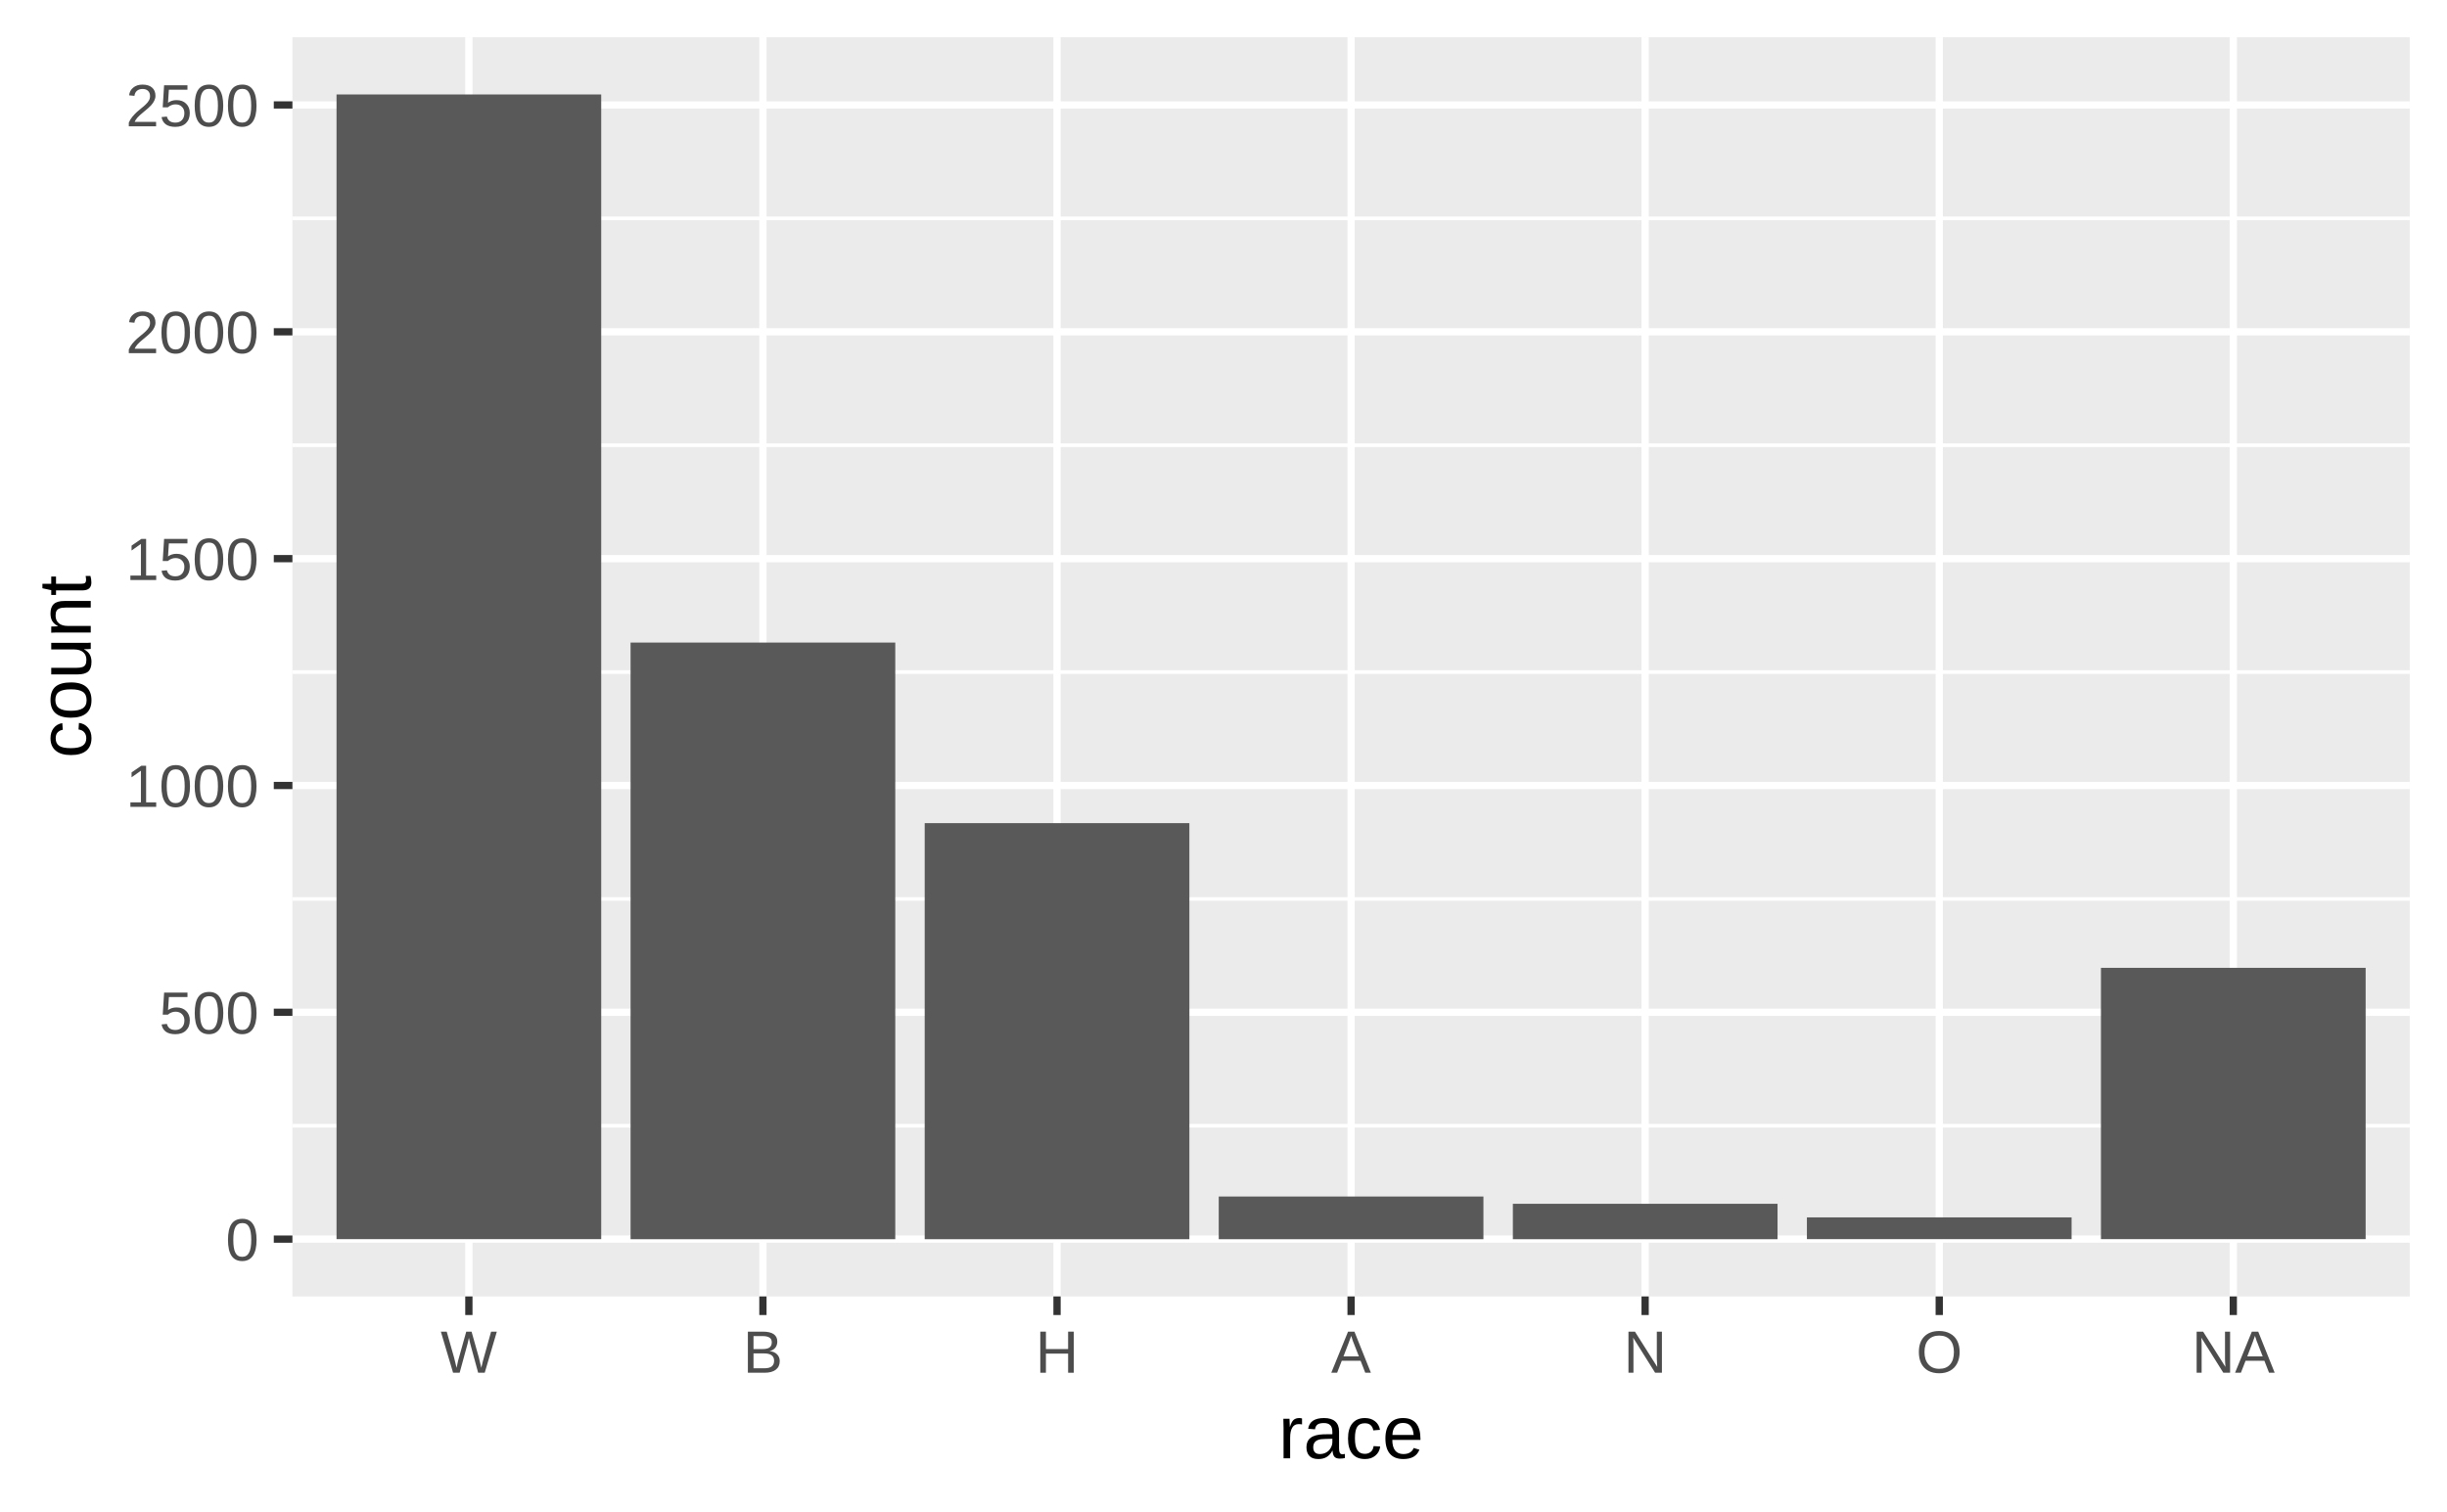
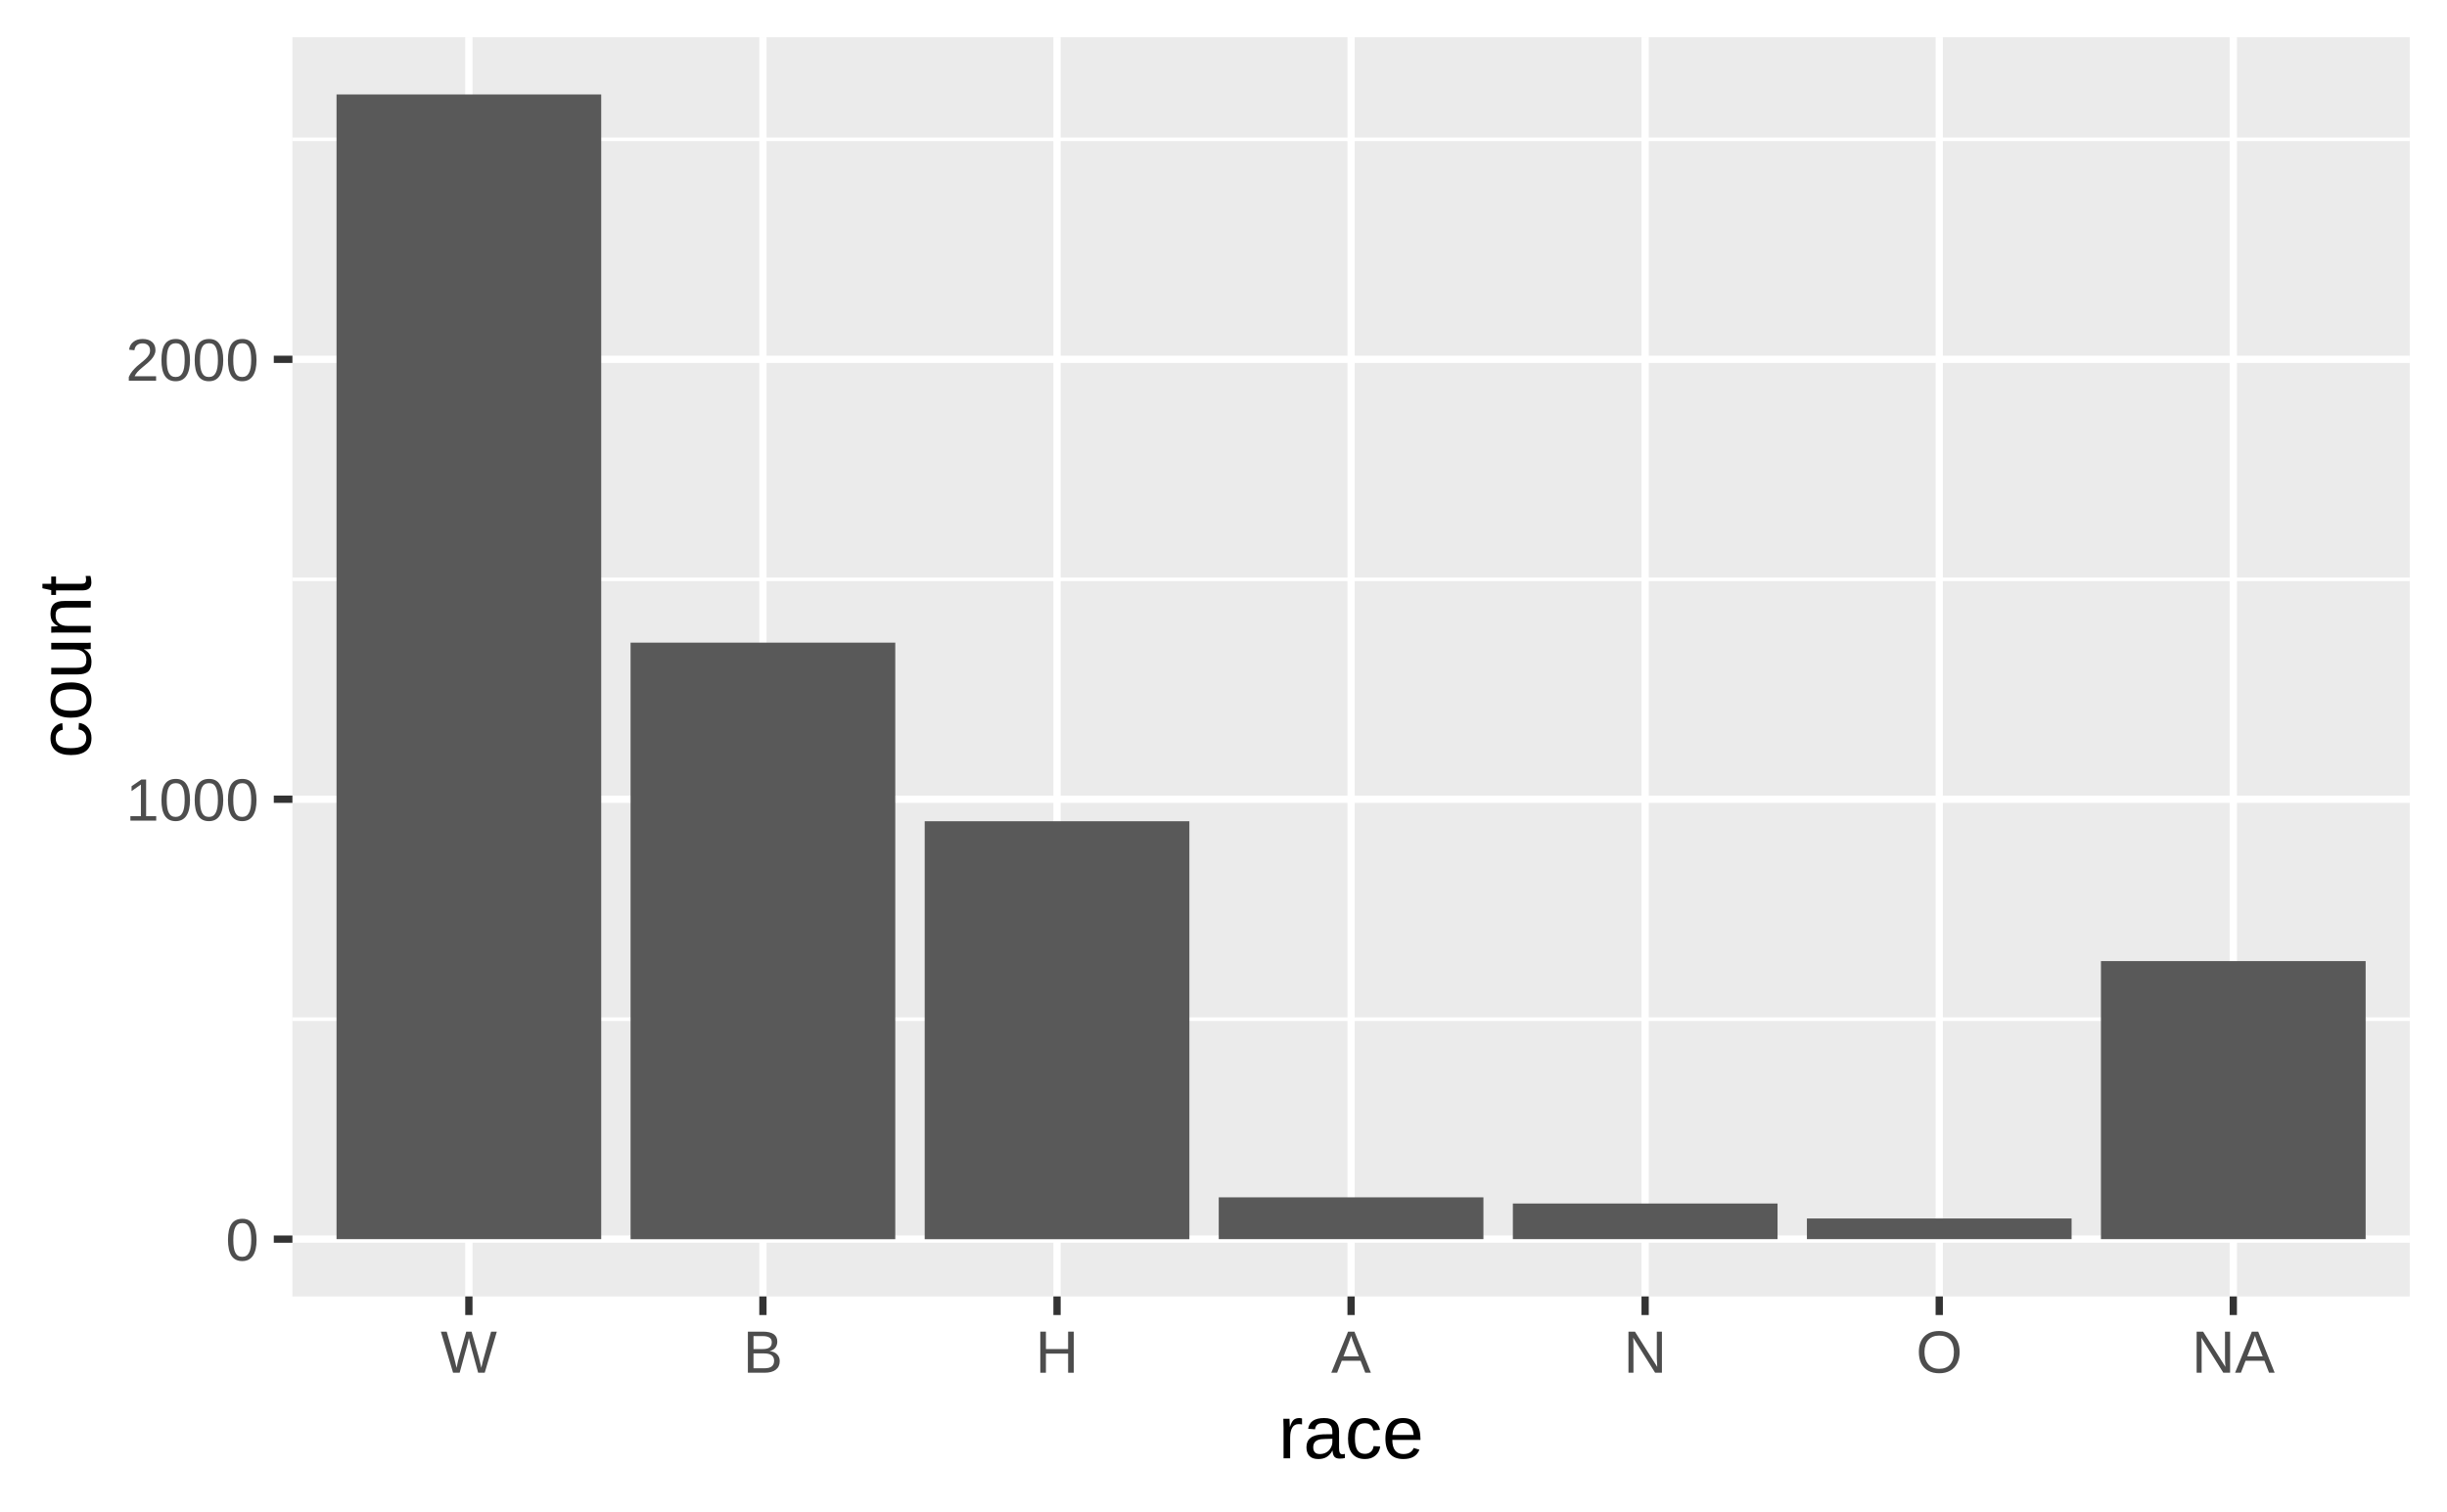
<svg xmlns="http://www.w3.org/2000/svg" viewBox="0 0 360.00 222.48">
  <defs>
    <style type="text/css">
    line, polyline, polygon, path, rect, circle {
      fill: none;
      stroke: #000000;
      stroke-linecap: round;
      stroke-linejoin: round;
      stroke-miterlimit: 10.00;
    }
  </style>
  </defs>
  <rect width="100%" height="100%" style="stroke: none; fill: #FFFFFF;" />
  <rect x="0" y="0.00" width="360.00" height="222.48" style="stroke-width: 1.07; stroke: #FFFFFF; fill: #FFFFFF;" />
  <defs>
    <clipPath id="cpNDMuMDJ8MzU0LjUyfDE5MC43Nnw1LjQ4">
      <rect x="43.02" y="5.48" width="311.50" height="185.28" />
    </clipPath>
  </defs>
  <rect x="43.02" y="5.48" width="311.50" height="185.28" style="stroke-width: 1.07; stroke: none; fill: #EBEBEB;" clip-path="url(#cpNDMuMDJ8MzU0LjUyfDE5MC43Nnw1LjQ4)" />
-   <polyline points="43.02,165.64 354.52,165.64 " style="stroke-width: 0.53; stroke: #FFFFFF; stroke-linecap: butt;" clip-path="url(#cpNDMuMDJ8MzU0LjUyfDE5MC43Nnw1LjQ4)" />
-   <polyline points="43.02,132.27 354.52,132.27 " style="stroke-width: 0.53; stroke: #FFFFFF; stroke-linecap: butt;" clip-path="url(#cpNDMuMDJ8MzU0LjUyfDE5MC43Nnw1LjQ4)" />
-   <polyline points="43.02,98.89 354.52,98.89 " style="stroke-width: 0.53; stroke: #FFFFFF; stroke-linecap: butt;" clip-path="url(#cpNDMuMDJ8MzU0LjUyfDE5MC43Nnw1LjQ4)" />
-   <polyline points="43.02,65.51 354.52,65.51 " style="stroke-width: 0.53; stroke: #FFFFFF; stroke-linecap: butt;" clip-path="url(#cpNDMuMDJ8MzU0LjUyfDE5MC43Nnw1LjQ4)" />
-   <polyline points="43.02,32.13 354.52,32.13 " style="stroke-width: 0.53; stroke: #FFFFFF; stroke-linecap: butt;" clip-path="url(#cpNDMuMDJ8MzU0LjUyfDE5MC43Nnw1LjQ4)" />
+   <polyline points="43.02,149.97 354.52,149.97 " style="stroke-width: 0.53; stroke: #FFFFFF; stroke-linecap: butt;" clip-path="url(#cpNDMuMDJ8MzU0LjUyfDE5MC43Nnw1LjQ4)" />
+   <polyline points="43.02,85.24 354.52,85.24 " style="stroke-width: 0.53; stroke: #FFFFFF; stroke-linecap: butt;" clip-path="url(#cpNDMuMDJ8MzU0LjUyfDE5MC43Nnw1LjQ4)" />
+   <polyline points="43.02,20.50 354.52,20.50 " style="stroke-width: 0.53; stroke: #FFFFFF; stroke-linecap: butt;" clip-path="url(#cpNDMuMDJ8MzU0LjUyfDE5MC43Nnw1LjQ4)" />
  <polyline points="43.02,182.33 354.52,182.33 " style="stroke-width: 1.07; stroke: #FFFFFF; stroke-linecap: butt;" clip-path="url(#cpNDMuMDJ8MzU0LjUyfDE5MC43Nnw1LjQ4)" />
-   <polyline points="43.02,148.95 354.52,148.95 " style="stroke-width: 1.07; stroke: #FFFFFF; stroke-linecap: butt;" clip-path="url(#cpNDMuMDJ8MzU0LjUyfDE5MC43Nnw1LjQ4)" />
-   <polyline points="43.02,115.58 354.52,115.58 " style="stroke-width: 1.07; stroke: #FFFFFF; stroke-linecap: butt;" clip-path="url(#cpNDMuMDJ8MzU0LjUyfDE5MC43Nnw1LjQ4)" />
-   <polyline points="43.02,82.20 354.52,82.20 " style="stroke-width: 1.07; stroke: #FFFFFF; stroke-linecap: butt;" clip-path="url(#cpNDMuMDJ8MzU0LjUyfDE5MC43Nnw1LjQ4)" />
-   <polyline points="43.02,48.82 354.52,48.82 " style="stroke-width: 1.07; stroke: #FFFFFF; stroke-linecap: butt;" clip-path="url(#cpNDMuMDJ8MzU0LjUyfDE5MC43Nnw1LjQ4)" />
-   <polyline points="43.02,15.44 354.52,15.44 " style="stroke-width: 1.07; stroke: #FFFFFF; stroke-linecap: butt;" clip-path="url(#cpNDMuMDJ8MzU0LjUyfDE5MC43Nnw1LjQ4)" />
+   <polyline points="43.02,117.60 354.52,117.60 " style="stroke-width: 1.07; stroke: #FFFFFF; stroke-linecap: butt;" clip-path="url(#cpNDMuMDJ8MzU0LjUyfDE5MC43Nnw1LjQ4)" />
+   <polyline points="43.02,52.87 354.52,52.87 " style="stroke-width: 1.07; stroke: #FFFFFF; stroke-linecap: butt;" clip-path="url(#cpNDMuMDJ8MzU0LjUyfDE5MC43Nnw1LjQ4)" />
  <polyline points="68.98,190.76 68.98,5.48 " style="stroke-width: 1.07; stroke: #FFFFFF; stroke-linecap: butt;" clip-path="url(#cpNDMuMDJ8MzU0LjUyfDE5MC43Nnw1LjQ4)" />
  <polyline points="112.24,190.76 112.24,5.48 " style="stroke-width: 1.07; stroke: #FFFFFF; stroke-linecap: butt;" clip-path="url(#cpNDMuMDJ8MzU0LjUyfDE5MC43Nnw1LjQ4)" />
  <polyline points="155.51,190.76 155.51,5.48 " style="stroke-width: 1.07; stroke: #FFFFFF; stroke-linecap: butt;" clip-path="url(#cpNDMuMDJ8MzU0LjUyfDE5MC43Nnw1LjQ4)" />
  <polyline points="198.77,190.76 198.77,5.48 " style="stroke-width: 1.07; stroke: #FFFFFF; stroke-linecap: butt;" clip-path="url(#cpNDMuMDJ8MzU0LjUyfDE5MC43Nnw1LjQ4)" />
  <polyline points="242.03,190.76 242.03,5.48 " style="stroke-width: 1.07; stroke: #FFFFFF; stroke-linecap: butt;" clip-path="url(#cpNDMuMDJ8MzU0LjUyfDE5MC43Nnw1LjQ4)" />
  <polyline points="285.30,190.76 285.30,5.48 " style="stroke-width: 1.07; stroke: #FFFFFF; stroke-linecap: butt;" clip-path="url(#cpNDMuMDJ8MzU0LjUyfDE5MC43Nnw1LjQ4)" />
  <polyline points="328.56,190.76 328.56,5.48 " style="stroke-width: 1.07; stroke: #FFFFFF; stroke-linecap: butt;" clip-path="url(#cpNDMuMDJ8MzU0LjUyfDE5MC43Nnw1LjQ4)" />
  <rect x="49.51" y="13.90" width="38.94" height="168.43" style="stroke-width: 1.07; stroke: none; stroke-linecap: square; stroke-linejoin: miter; fill: #595959;" clip-path="url(#cpNDMuMDJ8MzU0LjUyfDE5MC43Nnw1LjQ4)" />
-   <rect x="92.77" y="94.55" width="38.94" height="87.79" style="stroke-width: 1.07; stroke: none; stroke-linecap: square; stroke-linejoin: miter; fill: #595959;" clip-path="url(#cpNDMuMDJ8MzU0LjUyfDE5MC43Nnw1LjQ4)" />
-   <rect x="136.04" y="121.12" width="38.94" height="61.22" style="stroke-width: 1.07; stroke: none; stroke-linecap: square; stroke-linejoin: miter; fill: #595959;" clip-path="url(#cpNDMuMDJ8MzU0LjUyfDE5MC43Nnw1LjQ4)" />
-   <rect x="179.30" y="176.06" width="38.94" height="6.28" style="stroke-width: 1.07; stroke: none; stroke-linecap: square; stroke-linejoin: miter; fill: #595959;" clip-path="url(#cpNDMuMDJ8MzU0LjUyfDE5MC43Nnw1LjQ4)" />
-   <rect x="222.57" y="177.13" width="38.94" height="5.21" style="stroke-width: 1.07; stroke: none; stroke-linecap: square; stroke-linejoin: miter; fill: #595959;" clip-path="url(#cpNDMuMDJ8MzU0LjUyfDE5MC43Nnw1LjQ4)" />
-   <rect x="265.83" y="179.13" width="38.94" height="3.20" style="stroke-width: 1.07; stroke: none; stroke-linecap: square; stroke-linejoin: miter; fill: #595959;" clip-path="url(#cpNDMuMDJ8MzU0LjUyfDE5MC43Nnw1LjQ4)" />
-   <rect x="309.09" y="142.41" width="38.94" height="39.92" style="stroke-width: 1.07; stroke: none; stroke-linecap: square; stroke-linejoin: miter; fill: #595959;" clip-path="url(#cpNDMuMDJ8MzU0LjUyfDE5MC43Nnw1LjQ4)" />
+   <rect x="92.77" y="94.56" width="38.94" height="87.78" style="stroke-width: 1.07; stroke: none; stroke-linecap: square; stroke-linejoin: miter; fill: #595959;" clip-path="url(#cpNDMuMDJ8MzU0LjUyfDE5MC43Nnw1LjQ4)" />
+   <rect x="136.04" y="120.84" width="38.94" height="61.50" style="stroke-width: 1.07; stroke: none; stroke-linecap: square; stroke-linejoin: miter; fill: #595959;" clip-path="url(#cpNDMuMDJ8MzU0LjUyfDE5MC43Nnw1LjQ4)" />
+   <rect x="179.30" y="176.18" width="38.94" height="6.15" style="stroke-width: 1.07; stroke: none; stroke-linecap: square; stroke-linejoin: miter; fill: #595959;" clip-path="url(#cpNDMuMDJ8MzU0LjUyfDE5MC43Nnw1LjQ4)" />
+   <rect x="222.57" y="177.09" width="38.94" height="5.24" style="stroke-width: 1.07; stroke: none; stroke-linecap: square; stroke-linejoin: miter; fill: #595959;" clip-path="url(#cpNDMuMDJ8MzU0LjUyfDE5MC43Nnw1LjQ4)" />
+   <rect x="265.83" y="179.29" width="38.94" height="3.04" style="stroke-width: 1.07; stroke: none; stroke-linecap: square; stroke-linejoin: miter; fill: #595959;" clip-path="url(#cpNDMuMDJ8MzU0LjUyfDE5MC43Nnw1LjQ4)" />
+   <rect x="309.09" y="141.42" width="38.94" height="40.91" style="stroke-width: 1.07; stroke: none; stroke-linecap: square; stroke-linejoin: miter; fill: #595959;" clip-path="url(#cpNDMuMDJ8MzU0LjUyfDE5MC43Nnw1LjQ4)" />
  <defs>
    <clipPath id="cpMC4wMHwzNjAuMDB8MjIyLjQ4fDAuMDA=">
      <rect x="0.00" y="0.00" width="360.00" height="222.48" />
    </clipPath>
  </defs>
  <g clip-path="url(#cpMC4wMHwzNjAuMDB8MjIyLjQ4fDAuMDA=)">
    <text x="33.20" y="185.48" style="font-size: 8.80px; fill: #4D4D4D; font-family: Arial;" textLength="4.89px" lengthAdjust="spacingAndGlyphs">0</text>
  </g>
  <g clip-path="url(#cpMC4wMHwzNjAuMDB8MjIyLjQ4fDAuMDA=)">
-     <text x="23.41" y="152.10" style="font-size: 8.80px; fill: #4D4D4D; font-family: Arial;" textLength="14.68px" lengthAdjust="spacingAndGlyphs">500</text>
+     <text x="18.51" y="120.75" style="font-size: 8.80px; fill: #4D4D4D; font-family: Arial;" textLength="19.58px" lengthAdjust="spacingAndGlyphs">1000</text>
  </g>
  <g clip-path="url(#cpMC4wMHwzNjAuMDB8MjIyLjQ4fDAuMDA=)">
-     <text x="18.51" y="118.72" style="font-size: 8.80px; fill: #4D4D4D; font-family: Arial;" textLength="19.58px" lengthAdjust="spacingAndGlyphs">1000</text>
-   </g>
-   <g clip-path="url(#cpMC4wMHwzNjAuMDB8MjIyLjQ4fDAuMDA=)">
-     <text x="18.51" y="85.35" style="font-size: 8.80px; fill: #4D4D4D; font-family: Arial;" textLength="19.58px" lengthAdjust="spacingAndGlyphs">1500</text>
-   </g>
-   <g clip-path="url(#cpMC4wMHwzNjAuMDB8MjIyLjQ4fDAuMDA=)">
-     <text x="18.51" y="51.97" style="font-size: 8.80px; fill: #4D4D4D; font-family: Arial;" textLength="19.58px" lengthAdjust="spacingAndGlyphs">2000</text>
-   </g>
-   <g clip-path="url(#cpMC4wMHwzNjAuMDB8MjIyLjQ4fDAuMDA=)">
-     <text x="18.51" y="18.59" style="font-size: 8.80px; fill: #4D4D4D; font-family: Arial;" textLength="19.58px" lengthAdjust="spacingAndGlyphs">2500</text>
+     <text x="18.51" y="56.02" style="font-size: 8.80px; fill: #4D4D4D; font-family: Arial;" textLength="19.58px" lengthAdjust="spacingAndGlyphs">2000</text>
  </g>
  <polyline points="40.28,182.33 43.02,182.33 " style="stroke-width: 1.07; stroke: #333333; stroke-linecap: butt;" clip-path="url(#cpMC4wMHwzNjAuMDB8MjIyLjQ4fDAuMDA=)" />
-   <polyline points="40.28,148.95 43.02,148.95 " style="stroke-width: 1.07; stroke: #333333; stroke-linecap: butt;" clip-path="url(#cpMC4wMHwzNjAuMDB8MjIyLjQ4fDAuMDA=)" />
-   <polyline points="40.28,115.58 43.02,115.58 " style="stroke-width: 1.07; stroke: #333333; stroke-linecap: butt;" clip-path="url(#cpMC4wMHwzNjAuMDB8MjIyLjQ4fDAuMDA=)" />
-   <polyline points="40.28,82.20 43.02,82.20 " style="stroke-width: 1.07; stroke: #333333; stroke-linecap: butt;" clip-path="url(#cpMC4wMHwzNjAuMDB8MjIyLjQ4fDAuMDA=)" />
-   <polyline points="40.28,48.82 43.02,48.82 " style="stroke-width: 1.07; stroke: #333333; stroke-linecap: butt;" clip-path="url(#cpMC4wMHwzNjAuMDB8MjIyLjQ4fDAuMDA=)" />
-   <polyline points="40.28,15.44 43.02,15.44 " style="stroke-width: 1.07; stroke: #333333; stroke-linecap: butt;" clip-path="url(#cpMC4wMHwzNjAuMDB8MjIyLjQ4fDAuMDA=)" />
+   <polyline points="40.28,117.60 43.02,117.60 " style="stroke-width: 1.07; stroke: #333333; stroke-linecap: butt;" clip-path="url(#cpMC4wMHwzNjAuMDB8MjIyLjQ4fDAuMDA=)" />
+   <polyline points="40.28,52.87 43.02,52.87 " style="stroke-width: 1.07; stroke: #333333; stroke-linecap: butt;" clip-path="url(#cpMC4wMHwzNjAuMDB8MjIyLjQ4fDAuMDA=)" />
  <polyline points="68.98,193.50 68.98,190.76 " style="stroke-width: 1.07; stroke: #333333; stroke-linecap: butt;" clip-path="url(#cpMC4wMHwzNjAuMDB8MjIyLjQ4fDAuMDA=)" />
  <polyline points="112.24,193.50 112.24,190.76 " style="stroke-width: 1.07; stroke: #333333; stroke-linecap: butt;" clip-path="url(#cpMC4wMHwzNjAuMDB8MjIyLjQ4fDAuMDA=)" />
  <polyline points="155.51,193.50 155.51,190.76 " style="stroke-width: 1.07; stroke: #333333; stroke-linecap: butt;" clip-path="url(#cpMC4wMHwzNjAuMDB8MjIyLjQ4fDAuMDA=)" />
  <polyline points="198.77,193.50 198.77,190.76 " style="stroke-width: 1.07; stroke: #333333; stroke-linecap: butt;" clip-path="url(#cpMC4wMHwzNjAuMDB8MjIyLjQ4fDAuMDA=)" />
  <polyline points="242.03,193.50 242.03,190.76 " style="stroke-width: 1.07; stroke: #333333; stroke-linecap: butt;" clip-path="url(#cpMC4wMHwzNjAuMDB8MjIyLjQ4fDAuMDA=)" />
  <polyline points="285.30,193.50 285.30,190.76 " style="stroke-width: 1.07; stroke: #333333; stroke-linecap: butt;" clip-path="url(#cpMC4wMHwzNjAuMDB8MjIyLjQ4fDAuMDA=)" />
  <polyline points="328.56,193.50 328.56,190.76 " style="stroke-width: 1.07; stroke: #333333; stroke-linecap: butt;" clip-path="url(#cpMC4wMHwzNjAuMDB8MjIyLjQ4fDAuMDA=)" />
  <g clip-path="url(#cpMC4wMHwzNjAuMDB8MjIyLjQ4fDAuMDA=)">
    <text x="64.83" y="201.99" style="font-size: 8.80px; fill: #4D4D4D; font-family: Arial;" textLength="8.31px" lengthAdjust="spacingAndGlyphs">W</text>
  </g>
  <g clip-path="url(#cpMC4wMHwzNjAuMDB8MjIyLjQ4fDAuMDA=)">
    <text x="109.31" y="201.99" style="font-size: 8.80px; fill: #4D4D4D; font-family: Arial;" textLength="5.87px" lengthAdjust="spacingAndGlyphs">B</text>
  </g>
  <g clip-path="url(#cpMC4wMHwzNjAuMDB8MjIyLjQ4fDAuMDA=)">
    <text x="152.33" y="201.99" style="font-size: 8.80px; fill: #4D4D4D; font-family: Arial;" textLength="6.36px" lengthAdjust="spacingAndGlyphs">H</text>
  </g>
  <g clip-path="url(#cpMC4wMHwzNjAuMDB8MjIyLjQ4fDAuMDA=)">
    <text x="195.84" y="201.99" style="font-size: 8.80px; fill: #4D4D4D; font-family: Arial;" textLength="5.87px" lengthAdjust="spacingAndGlyphs">A</text>
  </g>
  <g clip-path="url(#cpMC4wMHwzNjAuMDB8MjIyLjQ4fDAuMDA=)">
    <text x="238.86" y="201.99" style="font-size: 8.80px; fill: #4D4D4D; font-family: Arial;" textLength="6.36px" lengthAdjust="spacingAndGlyphs">N</text>
  </g>
  <g clip-path="url(#cpMC4wMHwzNjAuMDB8MjIyLjQ4fDAuMDA=)">
    <text x="281.88" y="201.99" style="font-size: 8.80px; fill: #4D4D4D; font-family: Arial;" textLength="6.84px" lengthAdjust="spacingAndGlyphs">O</text>
  </g>
  <g clip-path="url(#cpMC4wMHwzNjAuMDB8MjIyLjQ4fDAuMDA=)">
    <text x="322.45" y="201.99" style="font-size: 8.80px; fill: #4D4D4D; font-family: Arial;" textLength="12.22px" lengthAdjust="spacingAndGlyphs">NA</text>
  </g>
  <g clip-path="url(#cpMC4wMHwzNjAuMDB8MjIyLjQ4fDAuMDA=)">
    <text x="188.07" y="214.58" style="font-size: 11.00px; font-family: Arial;" textLength="21.40px" lengthAdjust="spacingAndGlyphs">race</text>
  </g>
  <g clip-path="url(#cpMC4wMHwzNjAuMDB8MjIyLjQ4fDAuMDA=)">
    <text transform="translate(13.35,111.57) rotate(-90)" style="font-size: 11.00px; font-family: Arial;" textLength="26.91px" lengthAdjust="spacingAndGlyphs">count</text>
  </g>
</svg>
